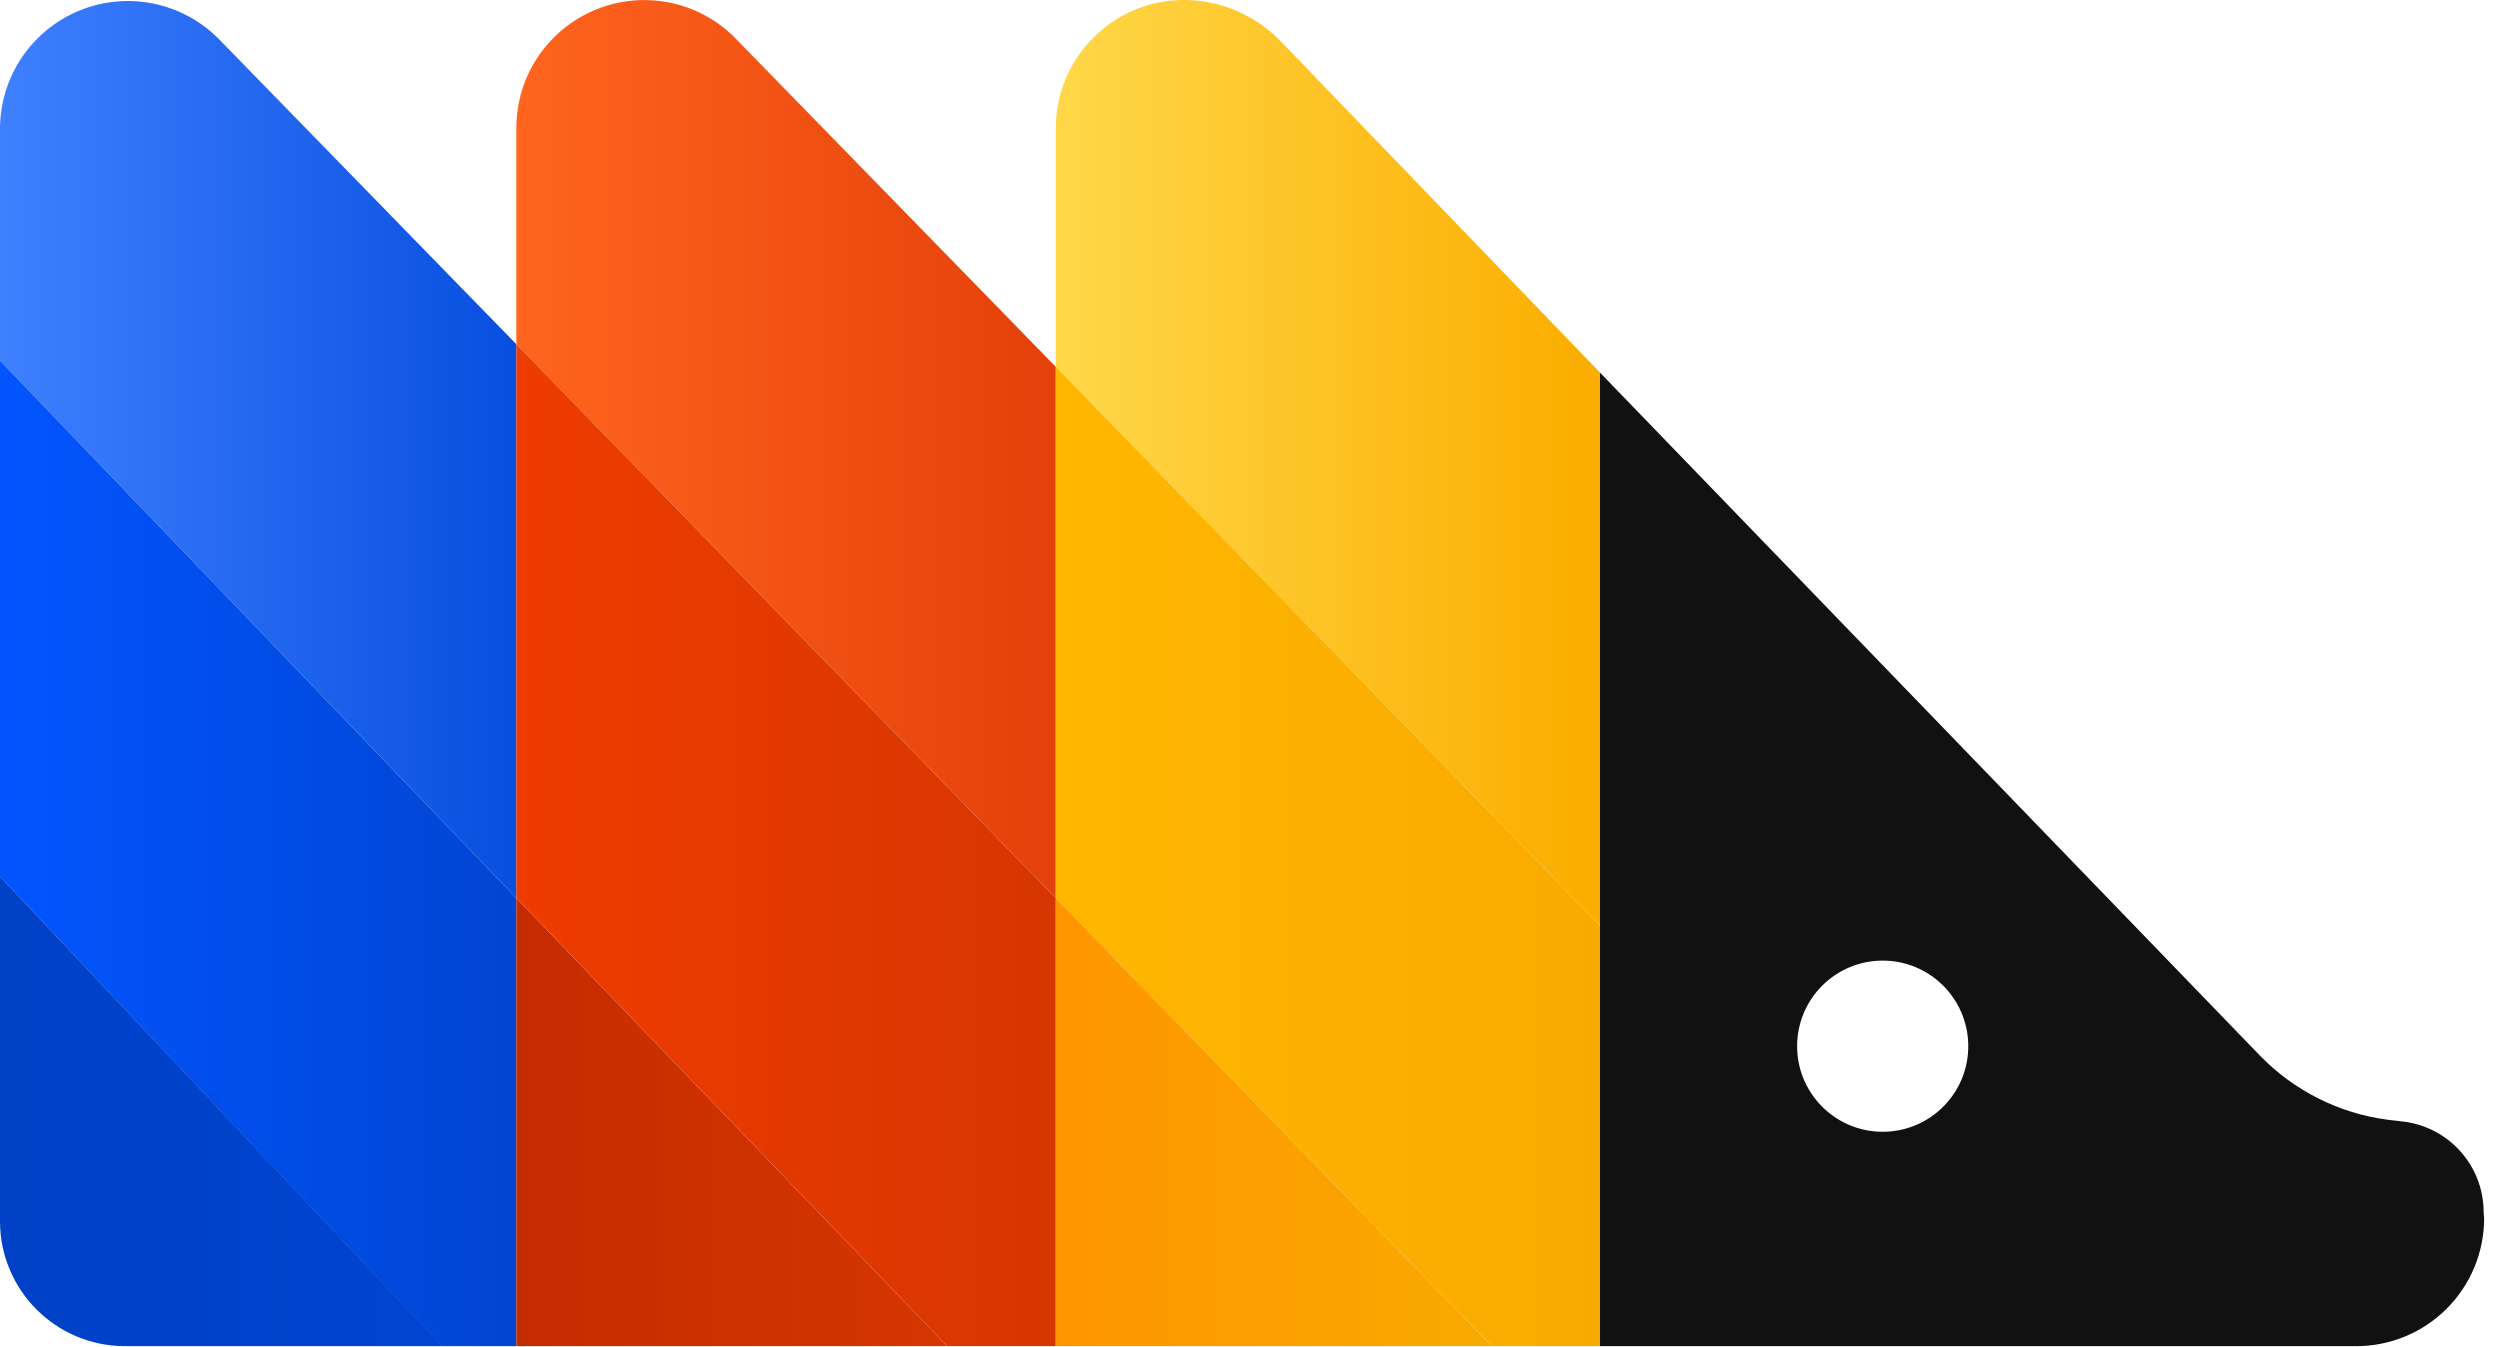
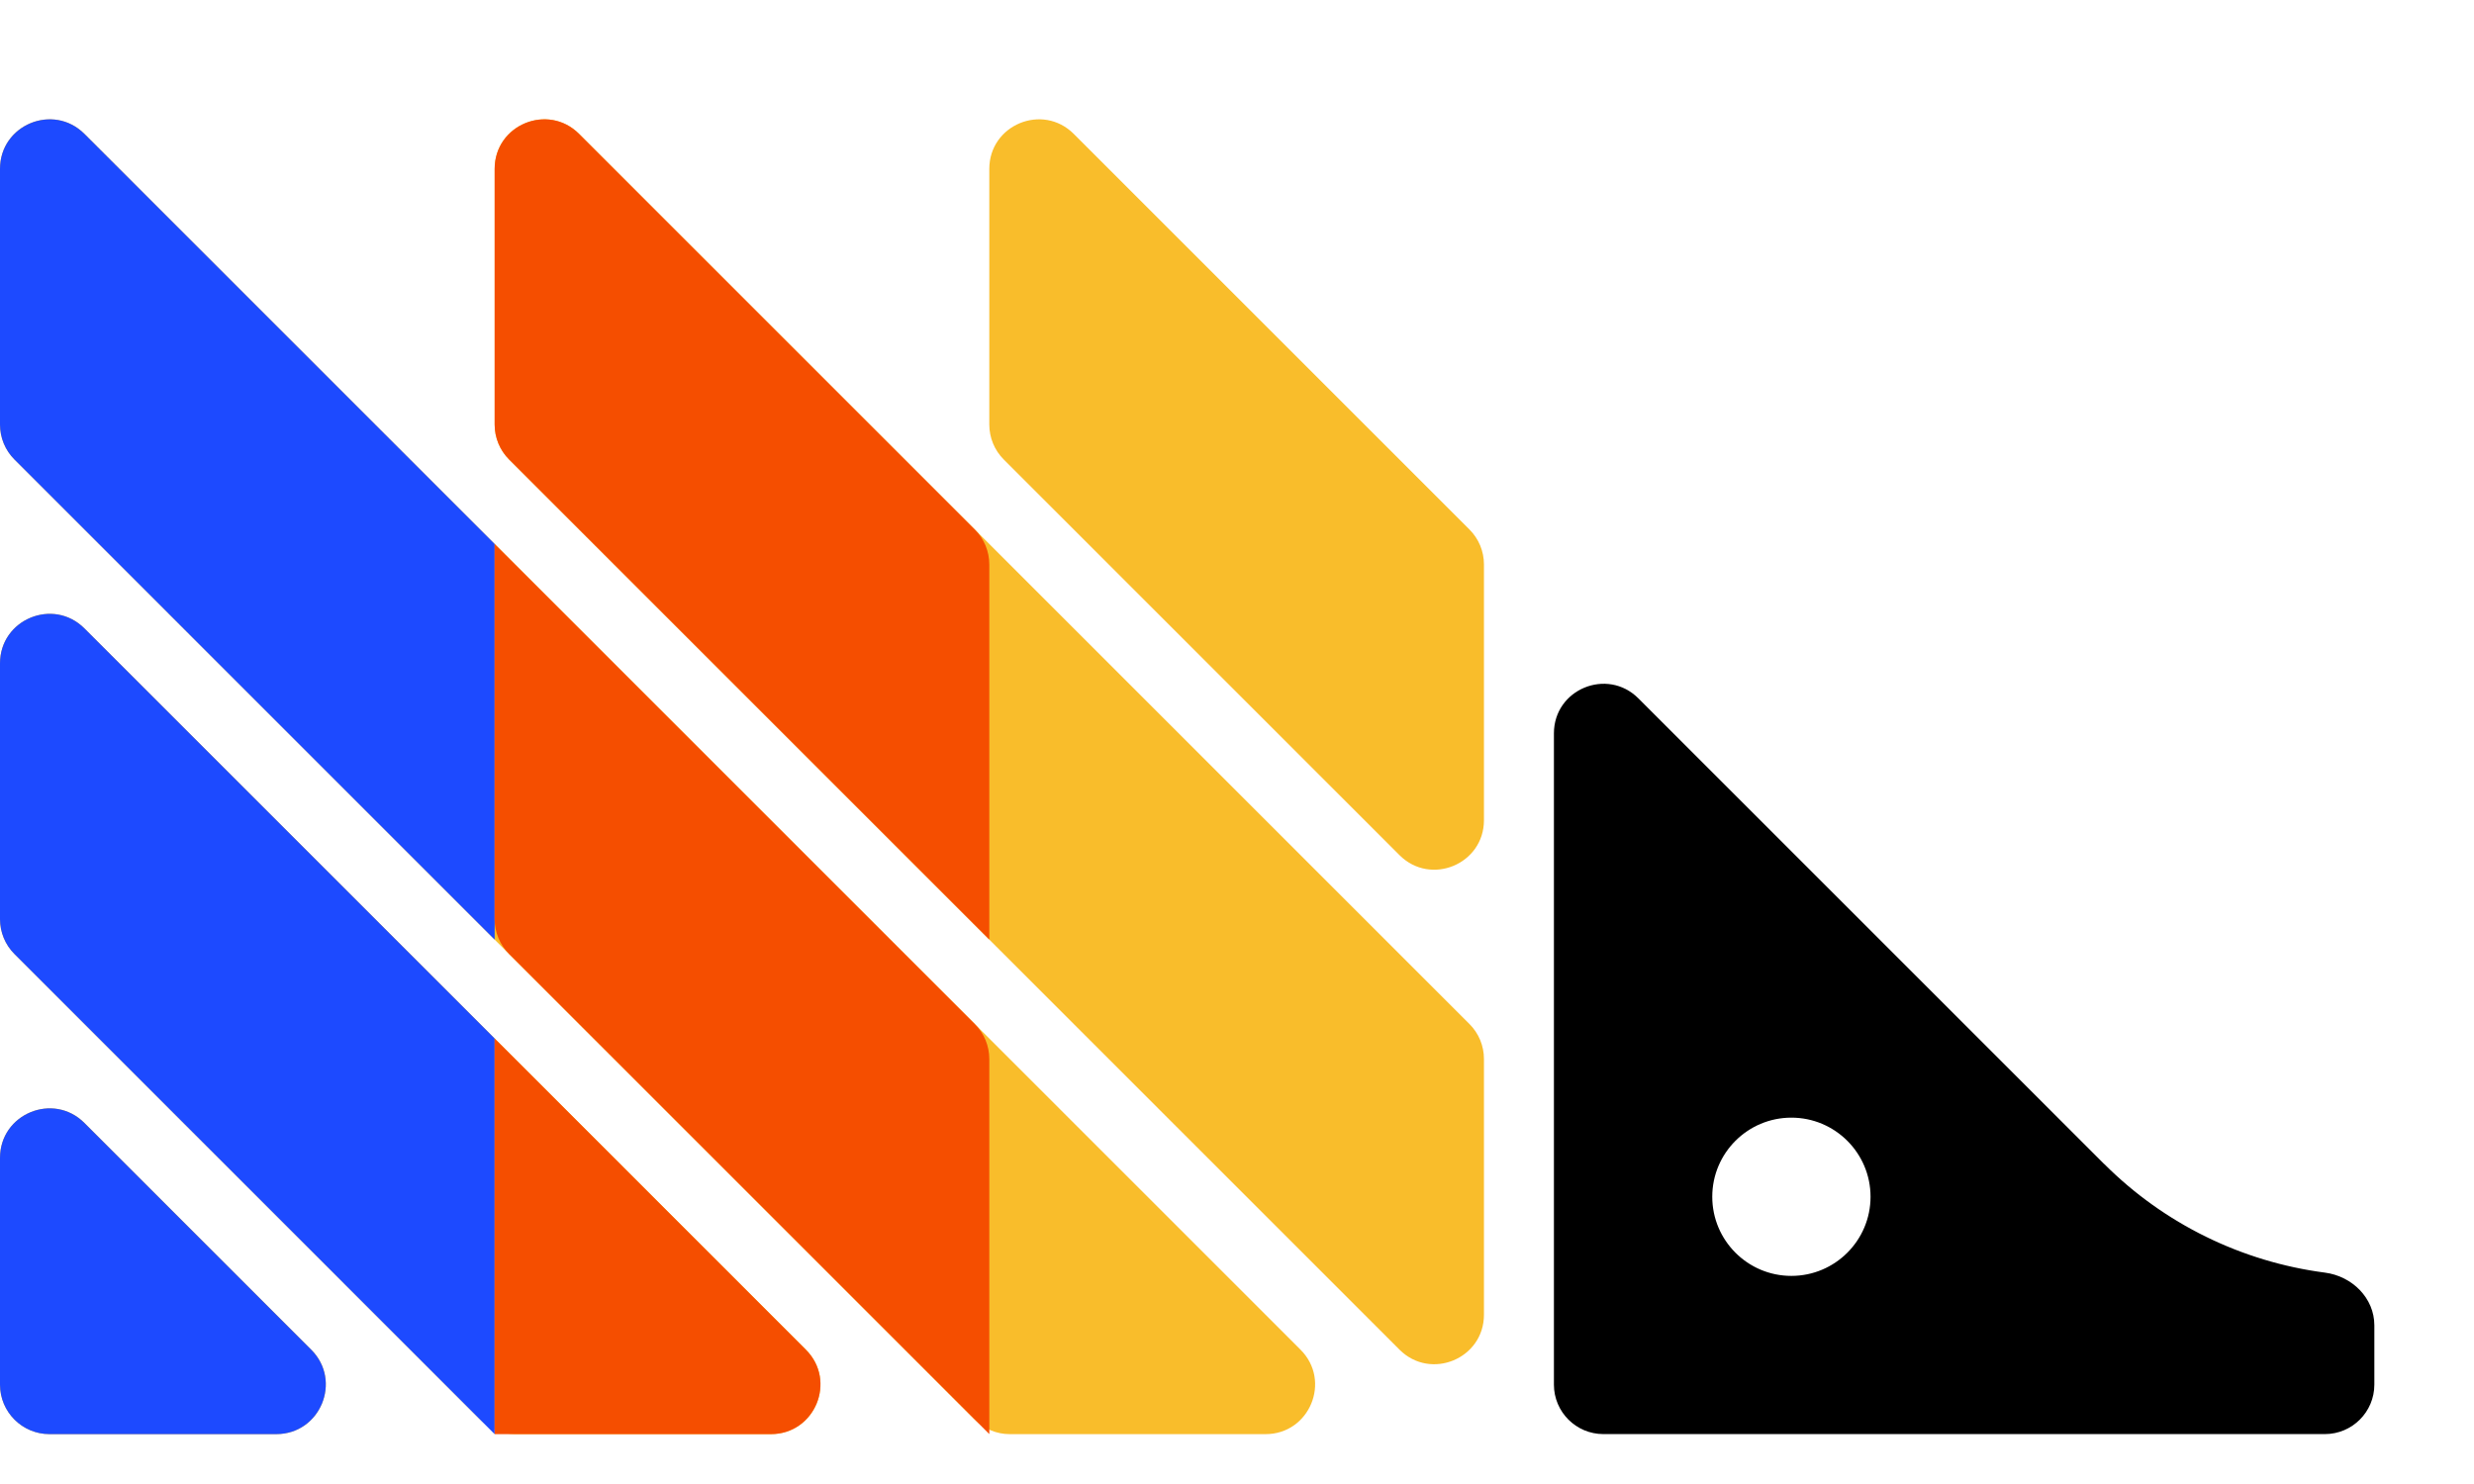
- <svg xmlns="http://www.w3.org/2000/svg" width="52" height="28" viewBox="0 0 52 28" role="img">
-   <path fill="url(#logo-jump-p6)" d="M10.74 7.16 4.54.8A2.66 2.66 0 0 0 0 2.66V7.5l10.74 11.18z" />
-   <path fill="url(#logo-jump-p7)" d="M9.19 28h1.55v-9.32L0 7.5v10.73z" />
-   <path fill="url(#logo-jump-p8)" d="M0 25.41A2.6 2.6 0 0 0 2.58 28H9.2L0 18.23z" />
-   <path fill="url(#logo-jump-p3)" d="M10.74 2.66v4.5l11.22 11.52V7.63L15.3.8a2.66 2.66 0 0 0-4.56 1.86" />
-   <path fill="url(#logo-jump-p4)" d="M10.74 28h8.96l-8.96-9.32z" />
-   <path fill="url(#logo-jump-p5)" d="M10.74 7.16v11.52L19.7 28h2.26v-9.32z" />
-   <path fill="url(#logo-jump-p0)" d="M21.96 2.67v4.96l11.3 11.6h.02V7.75L26.63.85a2.8 2.8 0 0 0-2-.85 2.67 2.67 0 0 0-2.67 2.67" />
-   <path fill="url(#logo-jump-p1)" d="M21.96 7.63v11.05L31.03 28h2.25v-8.75z" />
-   <path fill="url(#logo-jump-p2)" d="M21.96 28h9.07l-9.07-9.32z" />
-   <path fill="#111" d="M51.66 25.22A1.9 1.9 0 0 0 50 23.33l-.34-.04c-1-.13-1.94-.6-2.65-1.33L33.28 7.75V28H49a2.66 2.66 0 0 0 2.67-2.67zM39.2 23.54h-.09a1.78 1.78 0 1 1 .1 0" />
-   <defs>
-     <linearGradient id="logo-jump-p0" x1="21.96" x2="33.28" y1="9.62" y2="9.62" gradientUnits="userSpaceOnUse">
-       <stop stop-color="#ffd849" />
-       <stop offset=".96" stop-color="#fbae01" />
-     </linearGradient>
-     <linearGradient id="logo-jump-p1" x1="21.96" x2="33.28" y1="17.81" y2="17.81" gradientUnits="userSpaceOnUse">
-       <stop stop-color="#ffb700" />
-       <stop offset="1" stop-color="#f9aa01" />
-     </linearGradient>
-     <linearGradient id="logo-jump-p2" x1="21.96" x2="31.03" y1="23.34" y2="23.34" gradientUnits="userSpaceOnUse">
-       <stop stop-color="#ff9500" />
-       <stop offset="1" stop-color="#f8aa00" />
-     </linearGradient>
-     <linearGradient id="logo-jump-p3" x1="10.74" x2="21.96" y1="9.34" y2="9.34" gradientUnits="userSpaceOnUse">
-       <stop stop-color="#ff651e" />
-       <stop offset="1" stop-color="#e4400a" />
-     </linearGradient>
-     <linearGradient id="logo-jump-p4" x1="10.74" x2="19.7" y1="23.34" y2="23.34" gradientUnits="userSpaceOnUse">
-       <stop stop-color="#c42c00" />
-       <stop offset="1" stop-color="#d63600" />
-     </linearGradient>
-     <linearGradient id="logo-jump-p5" x1="10.74" x2="21.96" y1="17.58" y2="17.58" gradientUnits="userSpaceOnUse">
-       <stop stop-color="#ef3c00" />
-       <stop offset="1" stop-color="#d63601" />
-     </linearGradient>
-     <linearGradient id="logo-jump-p6" x1="0" x2="10.74" y1="9.34" y2="9.34" gradientUnits="userSpaceOnUse">
-       <stop stop-color="#3f80ff" />
-       <stop offset="1" stop-color="#084fe0" />
-     </linearGradient>
-     <linearGradient id="logo-jump-p7" x1="0" x2="10.74" y1="17.75" y2="17.75" gradientUnits="userSpaceOnUse">
-       <stop stop-color="#0255ff" />
-       <stop offset="1" stop-color="#0145d2" />
-     </linearGradient>
-     <linearGradient id="logo-jump-p8" x1="0" x2="9.19" y1="23.11" y2="23.11" gradientUnits="userSpaceOnUse">
-       <stop stop-color="#0041c6" />
-       <stop offset="1" stop-color="#0045d0" />
-     </linearGradient>
-   </defs>
+ <svg xmlns="http://www.w3.org/2000/svg" width="50" height="30" viewBox="0 0 50 30" fill="none">
+   <path d="M10.891 17.206c-.368.737-1.42.737-1.789 0L8.221 15.443c-.141-.281-.141-.613 0-.894l.881-1.763c.369-.737 1.42-.737 1.789 0l.881 1.763c.141.281.141.613 0 .894l-.881 1.763zM10.891 27.203c-.368.737-1.42.737-1.789 0L8.221 25.44c-.141-.281-.141-.613 0-.894l.881-1.763c.369-.737 1.42-.737 1.789 0l.881 1.763c.141.281.141.613 0 .894l-.881 1.763z" fill="#1D4AFF" />
+   <path d="M0 23.408c0-.891 1.077-1.337 1.707-.707l4.583 4.583c.63.63.184 1.707-.707 1.707H1c-.552 0-1-.448-1-1v-4.583zm0-4.828c0 .265.105.52.293.707l9.411 9.411c.188.188.442.293.707.293h5.169c.891 0 1.337-1.077.707-1.707L1.707 12.704C1.077 12.074 0 12.52 0 13.411v5.169zm0-9.997c0 .265.105.52.293.707L19.701 28.699c.188.188.442.293.707.293h5.169c.891 0 1.337-1.077.707-1.707L1.707 2.707C1.077 2.077 0 2.523 0 3.414v5.169zm9.997 0c0 .265.105.52.293.707l17.994 17.994c.63.63 1.707.184 1.707-.707v-5.169c0-.265-.105-.52-.293-.707l-17.994-17.994c-.63-.63-1.707-.184-1.707.707v5.169zm11.704-5.876c-.63-.63-1.707-.184-1.707.707v5.169c0 .265.105.52.293.707l7.997 7.997c.63.63 1.707.184 1.707-.707v-5.169c0-.265-.105-.52-.293-.707l-7.997-7.997z" fill="#F9BD2B" />
+   <path d="M42.525 23.531l-9.413-9.413c-.63-.63-1.707-.184-1.707.707v13.166c0 .552.448 1 1 1h14.581c.552 0 1-.448 1-1v-1.199c0-.552-.45-.993-.997-1.065-1.681-.219-3.253-.986-4.463-2.197zm-6.321 2.262c-.883 0-1.599-.717-1.599-1.6 0-.883.717-1.599 1.599-1.599.883 0 1.6.717 1.6 1.599 0 .883-.717 1.6-1.6 1.6z" fill="#000" />
+   <path d="M0 27.992c0 .552.448 1 1 1h4.583c.891 0 1.337-1.077.707-1.707l-4.583-4.583C1.077 22.071 0 22.517 0 23.408v4.583zM9.997 10.997L1.707 2.707C1.077 2.077 0 2.523 0 3.414v5.169c0 .265.105.52.293.707L9.997 18.995V10.997zM1.707 12.704C1.077 12.074 0 12.52 0 13.411v5.169c0 .265.105.52.293.707L9.997 28.992V20.994l-8.29-8.29z" fill="#1D4AFF" />
+   <path d="M19.994 11.411c0-.265-.105-.52-.293-.707l-7.997-7.997c-.63-.63-1.707-.184-1.707.707v5.169c0 .265.105.52.293.707l9.704 9.704v-7.583zM9.997 28.992h5.583c.891 0 1.337-1.077.707-1.707L9.997 20.994v7.998zM9.997 10.997v7.583c0 .265.105.52.293.707l9.704 9.704v-7.583c0-.265-.105-.52-.293-.707L9.997 10.997z" fill="#F54E00" />
</svg>
